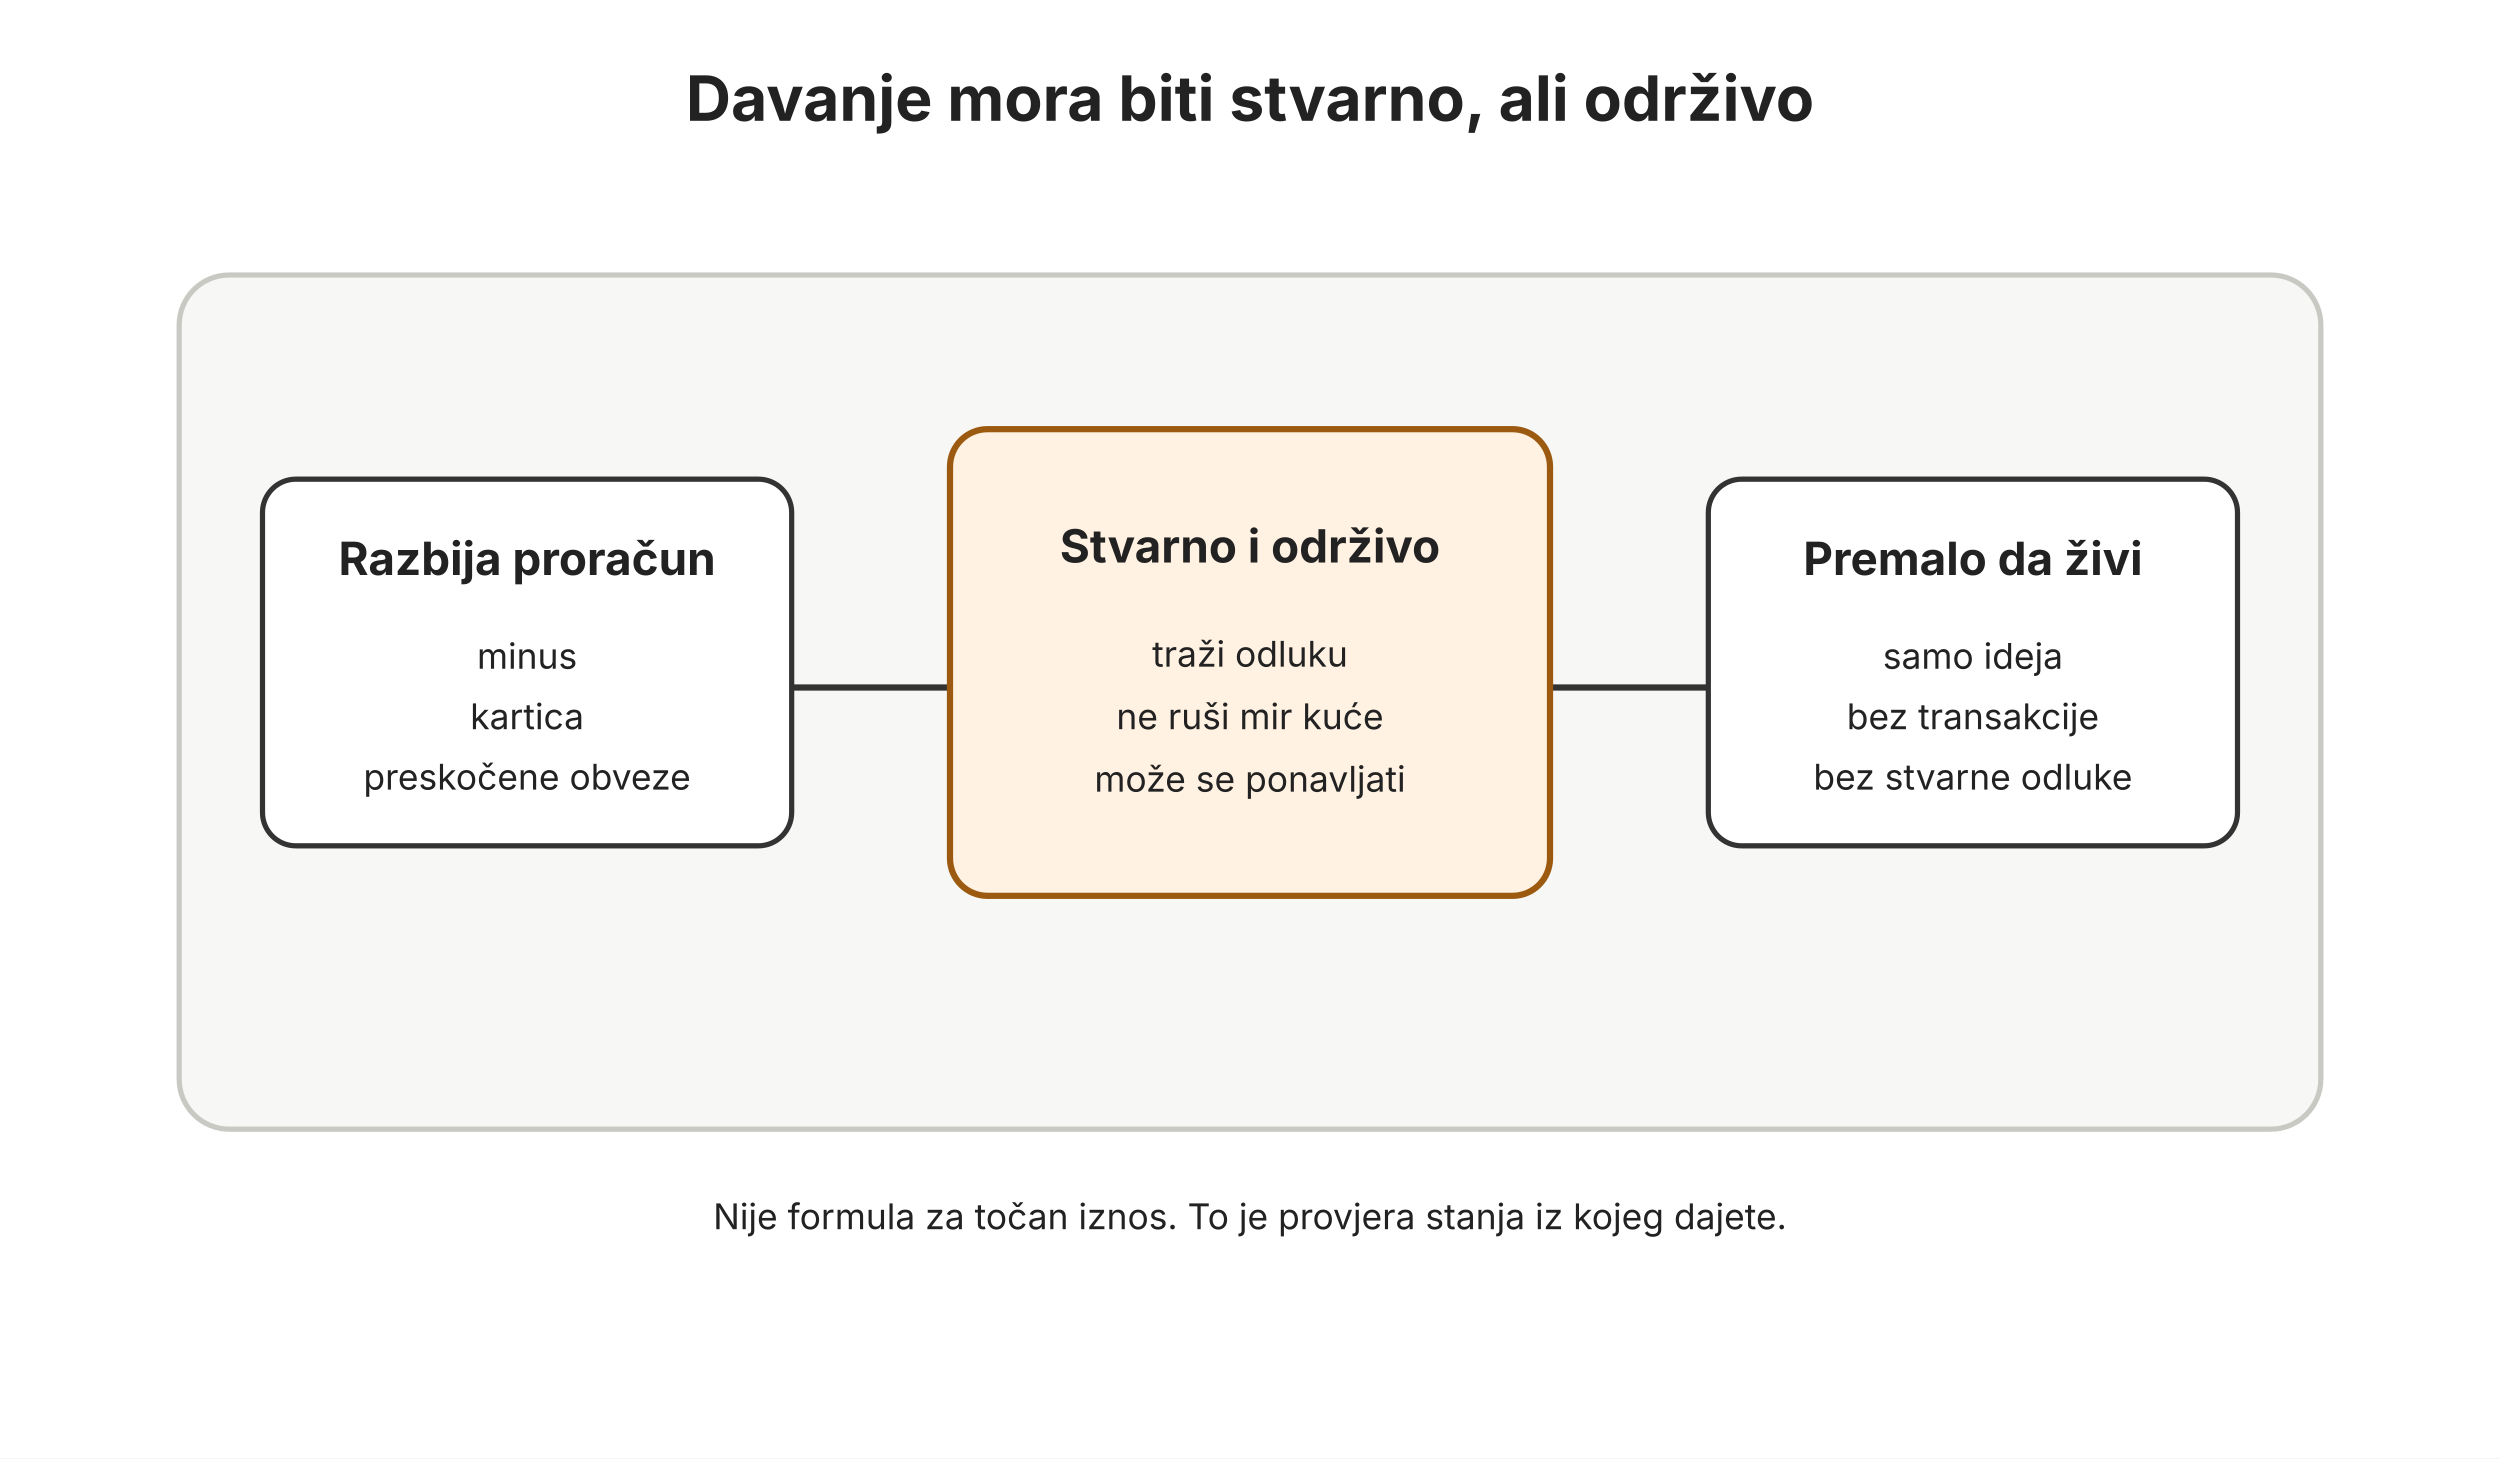
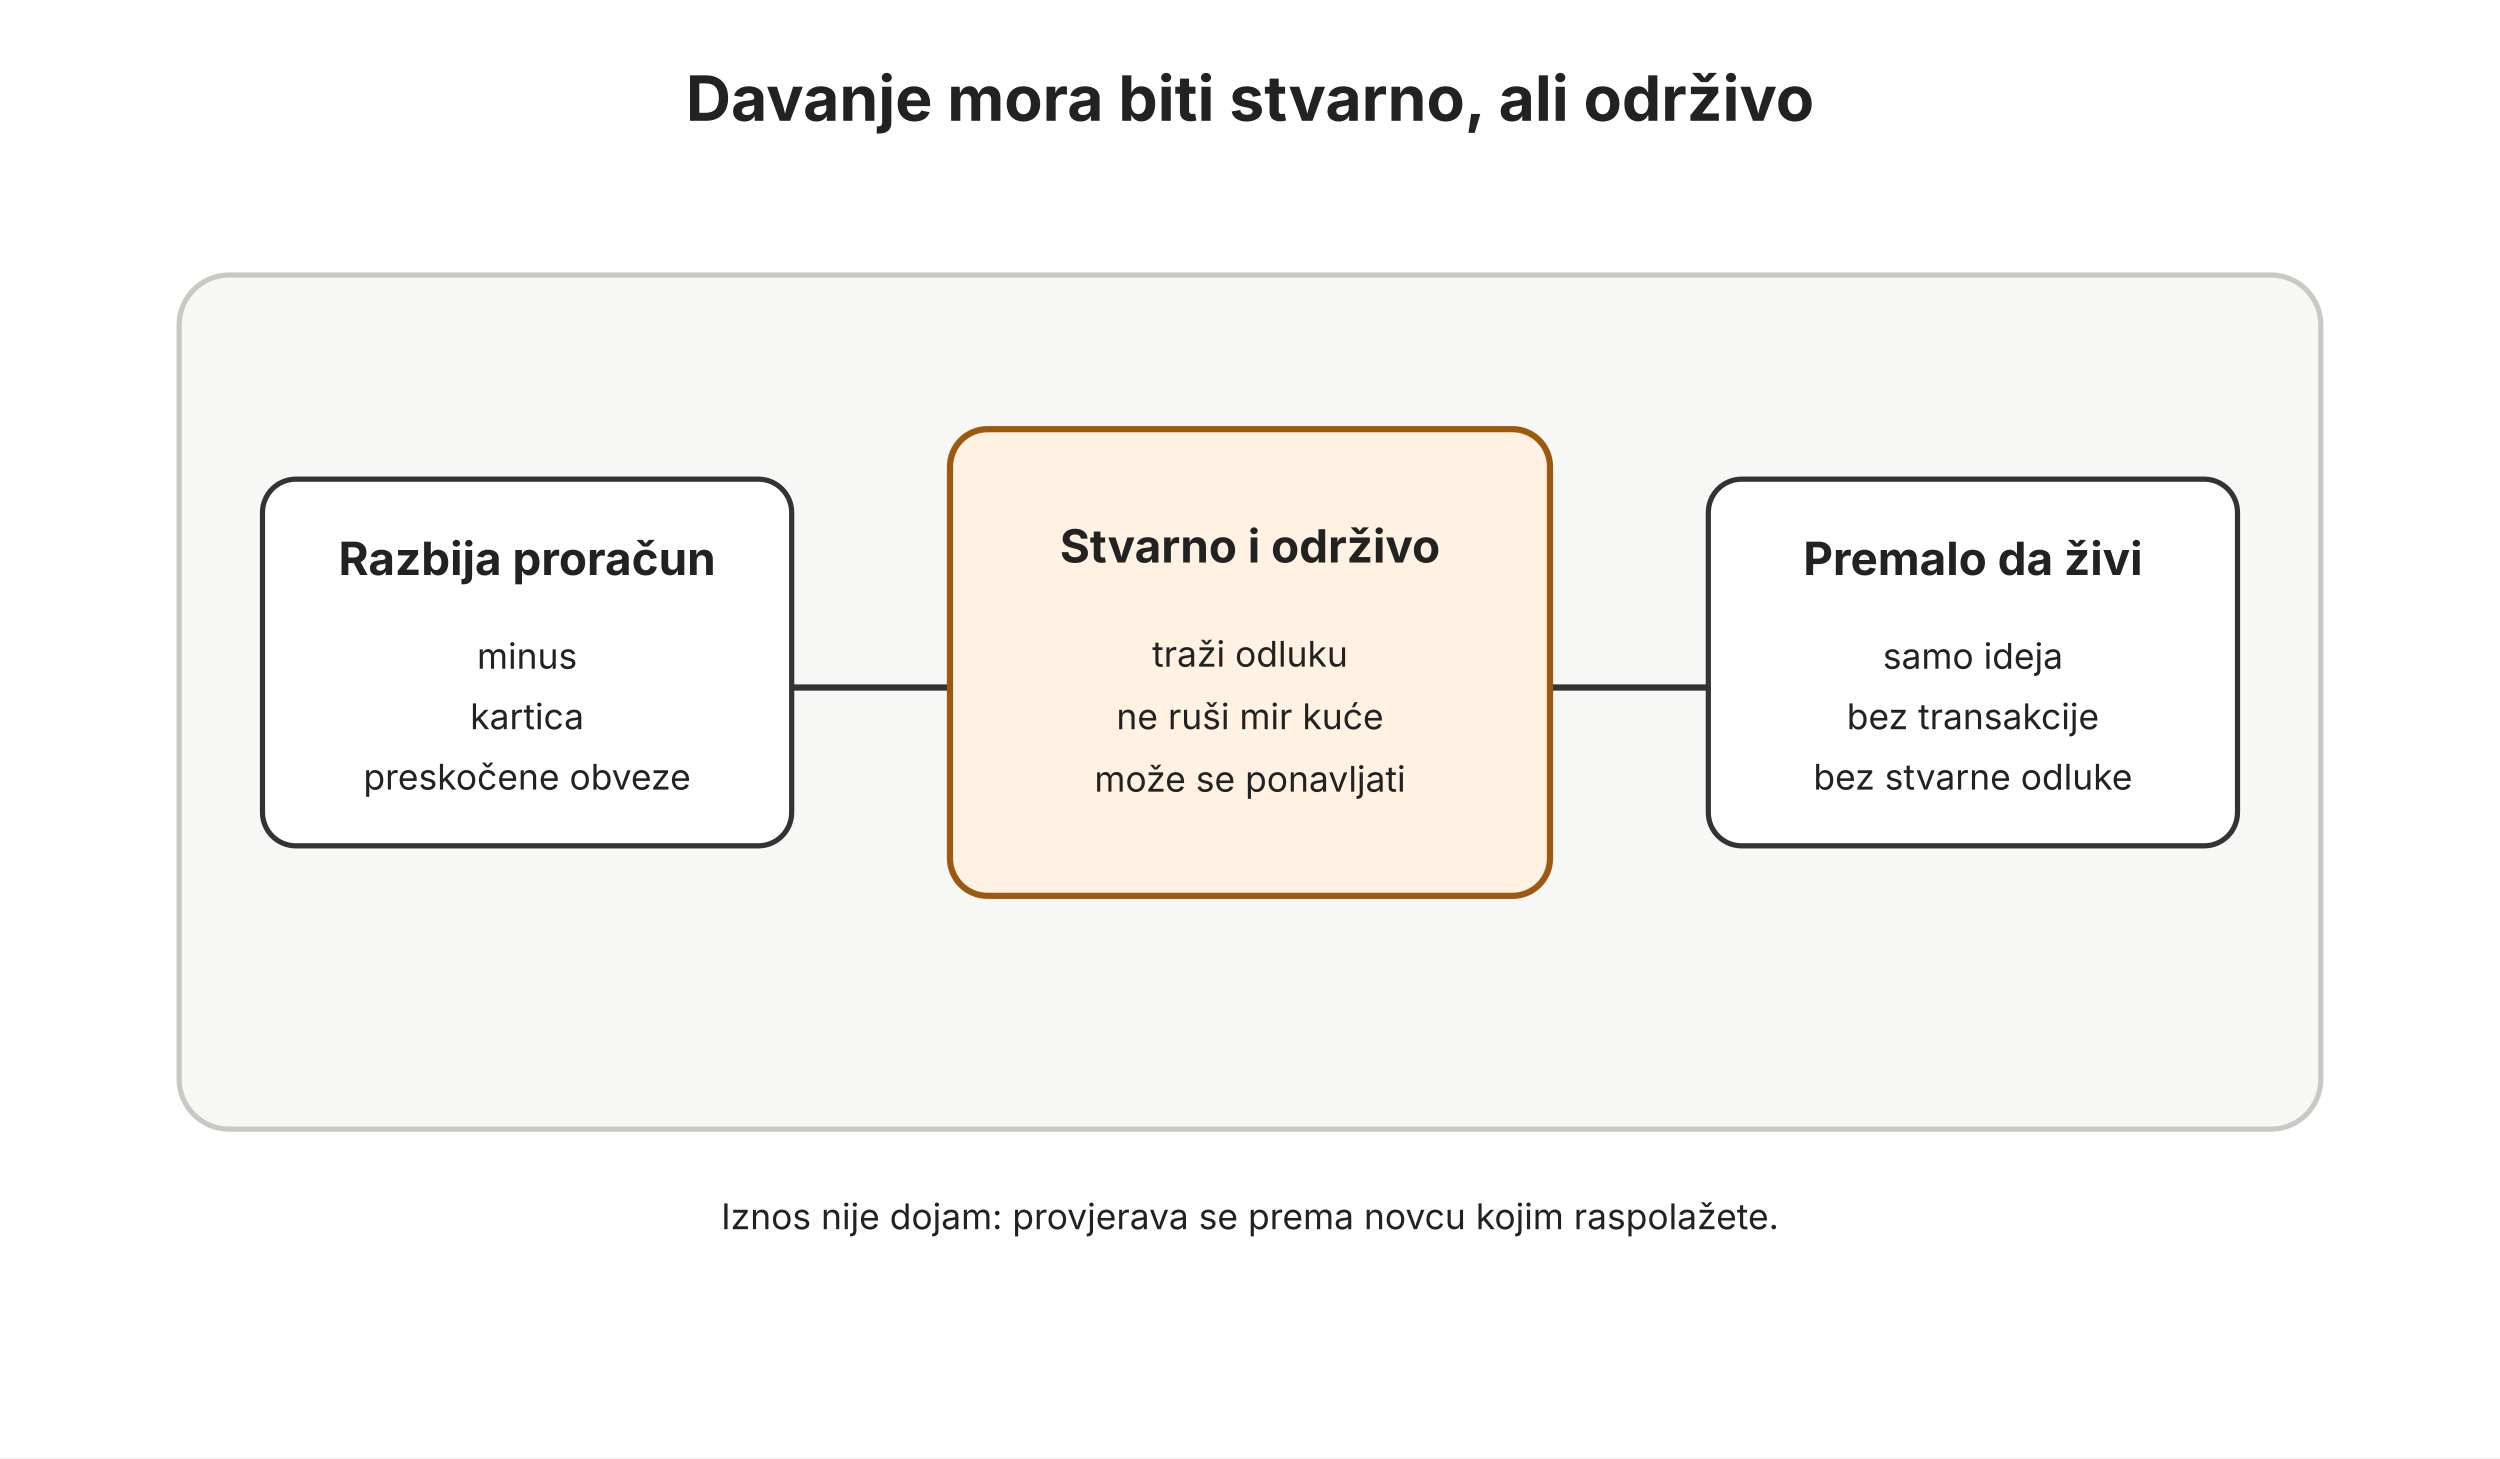
<svg xmlns="http://www.w3.org/2000/svg" width="1200" height="700" viewBox="0 0 1200 700" role="img" aria-labelledby="title desc">
  <defs>
    <marker id="arrow" markerWidth="10" markerHeight="10" refX="8" refY="5" orient="auto">
      <path d="M 0 0 L 10 5 L 0 10 z" fill="#333333" />
    </marker>
    <style>
      .label { font-family: system-ui, -apple-system, BlinkMacSystemFont, "Segoe UI", sans-serif; fill: #222222; }
      .title { font-size: 30px; font-weight: 700; }
      .head { font-size: 22px; font-weight: 700; }
      .small { font-size: 17px; }
      .panel { fill: #F7F7F5; stroke: #C9C9C3; stroke-width: 2.5; }
      .zone { fill: #FFFFFF; stroke: #333333; stroke-width: 2.5; }
      .center { fill: #FFF2E2; stroke: #9B5A10; stroke-width: 3; }
      .line { stroke: #333333; stroke-width: 3; fill: none; marker-end: url(#arrow); }
    </style>
  </defs>
  <rect width="1200" height="700" fill="#FFFFFF" />
  <text x="600" y="58" text-anchor="middle" class="label title">Davanje mora biti stvarno, ali održivo</text>
  <rect x="86" y="132" width="1028" height="410" rx="24" class="panel" />
  <path d="M 188 330 L 1012 330" class="line" />
  <rect x="126" y="230" width="254" height="176" rx="16" class="zone" />
  <text x="253" y="276" text-anchor="middle" class="label head">Razbija proračun</text>
  <text x="253" y="321" text-anchor="middle" class="label small">minus</text>
  <text x="253" y="350" text-anchor="middle" class="label small">kartica</text>
  <text x="253" y="379" text-anchor="middle" class="label small">preskočene obveze</text>
  <rect x="456" y="206" width="288" height="224" rx="18" class="center" />
  <text x="600" y="270" text-anchor="middle" class="label head">Stvarno i održivo</text>
  <text x="600" y="320" text-anchor="middle" class="label small">traži odluku</text>
  <text x="600" y="350" text-anchor="middle" class="label small">ne ruši mir kuće</text>
  <text x="600" y="380" text-anchor="middle" class="label small">može se ponavljati</text>
  <rect x="820" y="230" width="254" height="176" rx="16" class="zone" />
  <text x="947" y="276" text-anchor="middle" class="label head">Premalo da živi</text>
  <text x="947" y="321" text-anchor="middle" class="label small">samo ideja</text>
  <text x="947" y="350" text-anchor="middle" class="label small">bez transakcije</text>
  <text x="947" y="379" text-anchor="middle" class="label small">bez stvarne odluke</text>
-   <text x="600" y="590" text-anchor="middle" class="label small">Nije formula za točan iznos. To je provjera stanja iz kojeg dajete.</text>
+   <text x="600" y="590" text-anchor="middle" class="label small">Iznos nije dojam: provjerava se prema novcu kojim raspolažete.</text>
</svg>
